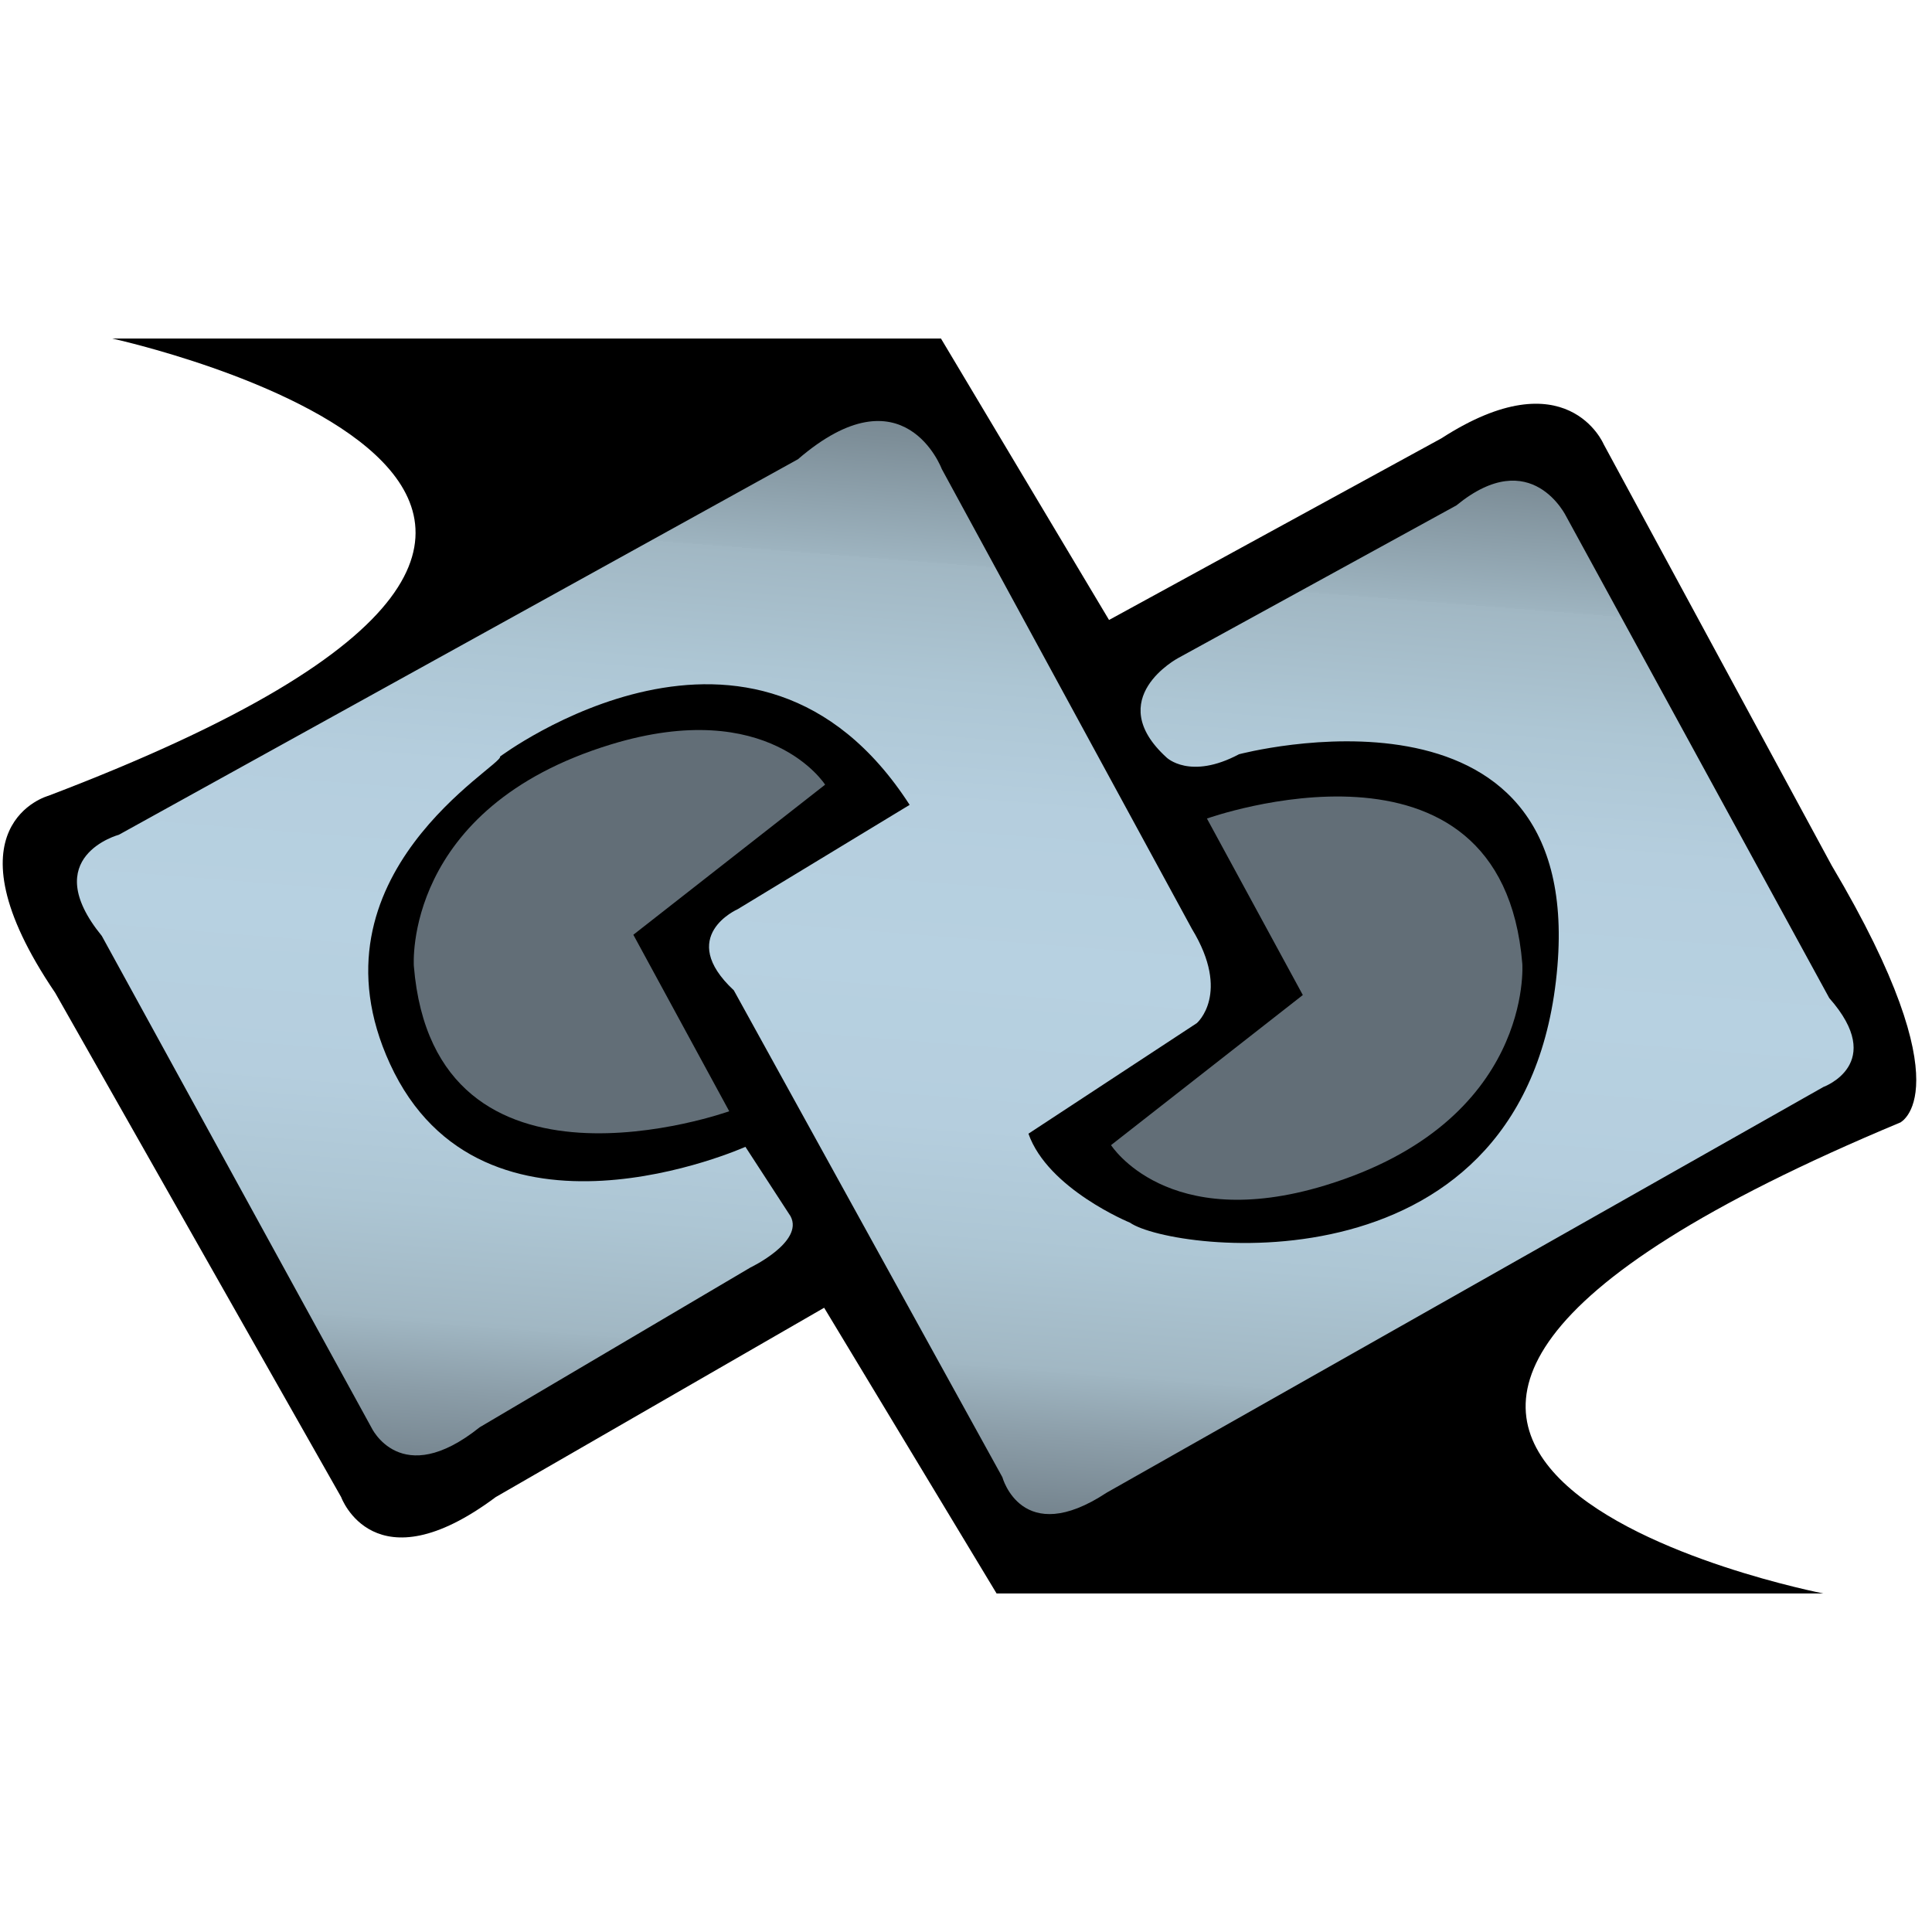
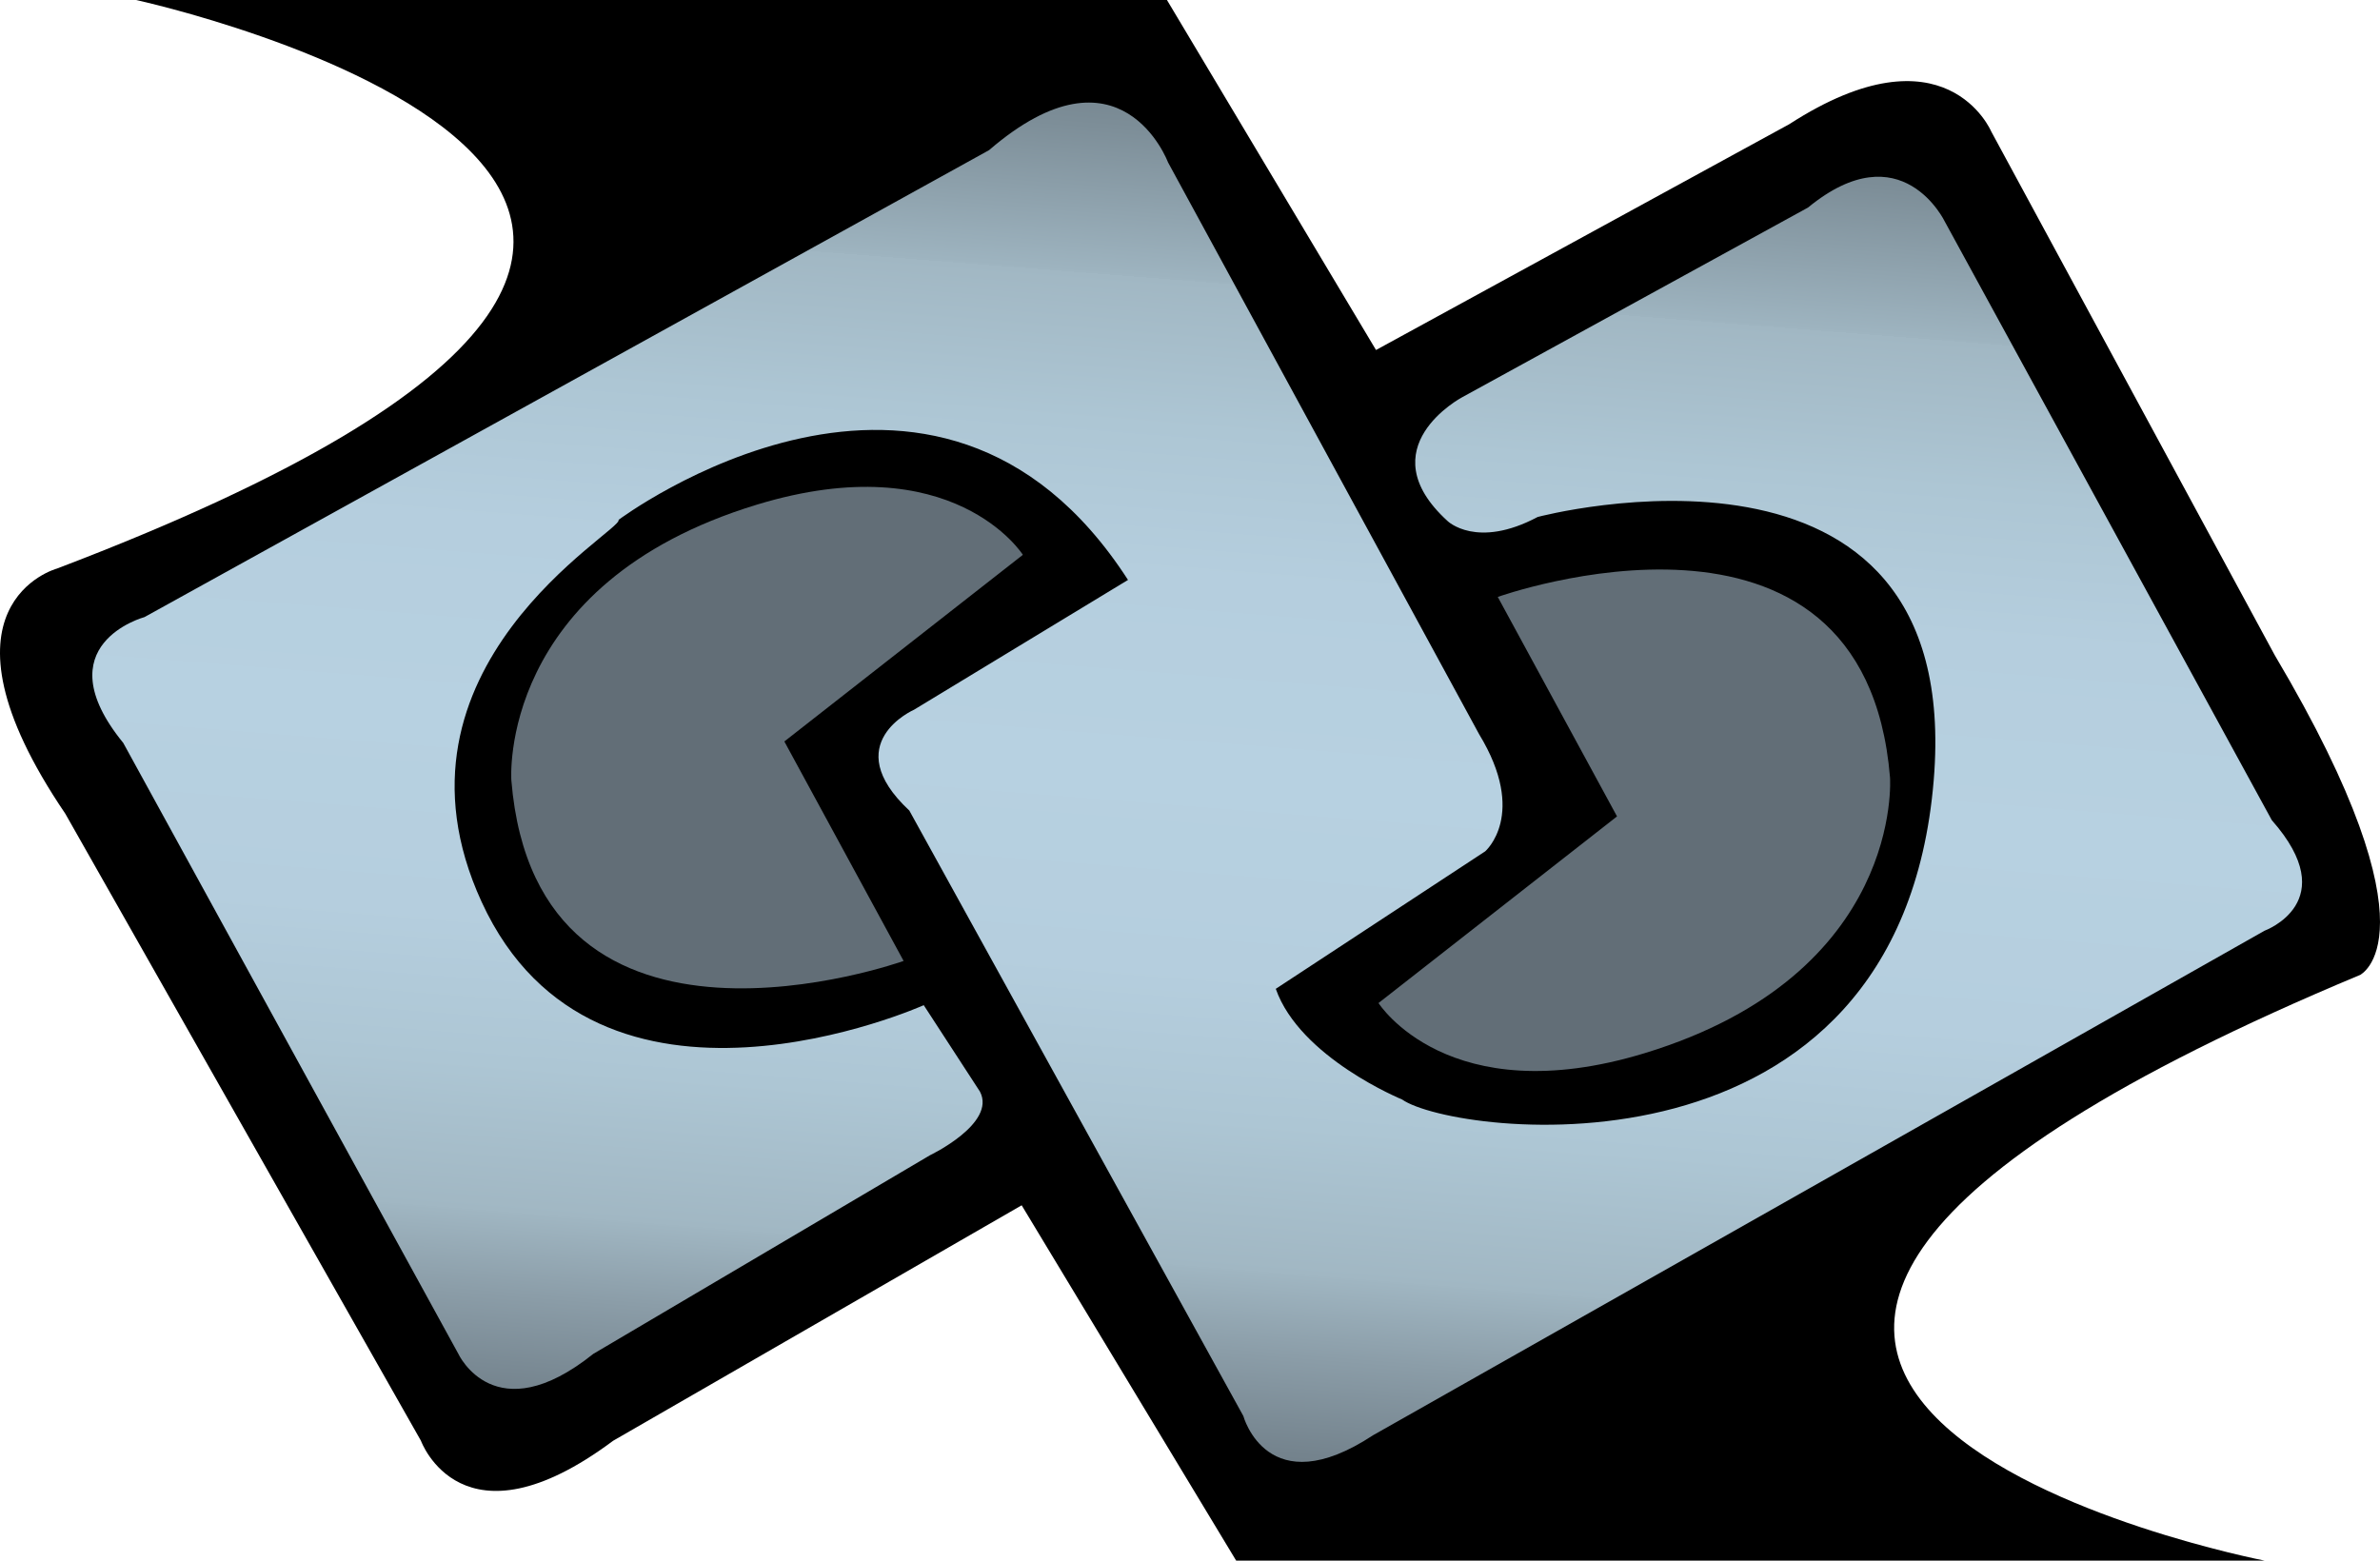
- <svg xmlns="http://www.w3.org/2000/svg" width="100%" height="100%" viewBox="0 0 1000 1000" version="1.1" xml:space="preserve" style="fill-rule:evenodd;clip-rule:evenodd;stroke-linejoin:round;stroke-miterlimit:2;">
-   <g transform="matrix(1,0,0,1,-1208,0)">
-     <g id="U" transform="matrix(1,0,0,1,-0.333333,0)">
-       <rect x="1208.33" y="0" width="1000" height="1000" style="fill:none;" />
-       <g transform="matrix(1,0,0,1,-2415.67,0)">
-         <path d="M4139.84,824.786L4567.84,824.786C4567.84,824.786 4195.65,752.894 4607.84,580.894C4606.53,581.189 4642.46,566.552 4572.04,447.894L4454.04,229.894C4454.04,229.894 4435.04,184.894 4370.04,226.894L4198.04,320.894L4111.04,175.214L3682.04,175.214C3682.04,175.214 4056.49,256.894 3649.04,411.894C3649.04,411.894 3593.58,426.894 3652.58,513.894L3800.58,774.894C3800.58,774.894 3817.58,821.894 3880.58,774.894L4050.58,676.894L4139.84,824.786Z" />
-       </g>
-       <g transform="matrix(1,0,0,1,-2415.67,0)">
-         <path d="M4009.83,593.596C4009.83,593.596 3873.62,654.695 3825.83,550.596C3780.99,452.912 3885.01,395.959 3882.83,391.596C3882.83,391.596 4014.83,292.596 4094.83,416.596L4005.83,470.596C4005.83,470.596 3973.83,484.596 4003.83,512.596L4142.83,764.596C4142.83,764.596 4152.83,801.596 4196.83,772.596L4567.83,562.596C4567.83,562.596 4600.83,550.596 4570.83,516.596L4434.83,267.596C4434.83,267.596 4416.83,229.596 4377.83,261.596L4233.83,340.596C4233.83,340.596 4194.33,361.595 4227.83,392.095C4227.83,392.095 4239.92,403.903 4265.32,390.393C4265.32,390.393 4443.16,343.114 4430.13,500C4415.87,671.696 4230.51,648.076 4208.89,632.857C4208.89,632.857 4166.4,615.482 4156.33,586.795L4243.48,529.565C4243.48,529.565 4261.28,514.256 4240.96,480.837L4111.47,242.762C4111.47,242.762 4091.91,190.388 4037.01,237.713L3685.54,432.063C3685.54,432.063 3643.26,443.421 3676.7,484.437L3816.16,738.732C3816.16,738.732 3831.3,771.545 3872.32,738.732L4012.4,656.07C4012.4,656.07 4040.16,642.819 4033.22,629.568L4009.83,593.596Z" style="fill:url(#_Linear1);" />
-       </g>
-       <g transform="matrix(1,0,0,1,-2415.67,0)">
-         <path d="M4001.45,575.182C4001.45,575.182 3848.84,629.822 3838.21,500C3838.21,500 3832.31,418.195 3940.31,385.287C4022.11,360.365 4051.08,406.147 4051.08,406.147L3951.82,483.831L4001.45,575.182Z" style="fill:rgb(98,110,119);" />
-       </g>
-       <g transform="matrix(-1,0,0,-1,5834.49,998.859)">
-         <path d="M4001.45,575.182C4001.45,575.182 3848.84,629.822 3838.21,500C3838.21,500 3832.31,418.195 3940.31,385.287C4022.11,360.365 4051.08,406.147 4051.08,406.147L3951.82,483.831L4001.45,575.182Z" style="fill:rgb(98,110,119);" />
-       </g>
-     </g>
-   </g>
+ <svg xmlns="http://www.w3.org/2000/svg" id="Layer_2" width="606.155" height="397.538" viewBox="0 0 606.155 397.538">
  <defs>
-     <linearGradient id="_Linear1" x1="0" y1="0" x2="1" y2="0" gradientUnits="userSpaceOnUse" gradientTransform="matrix(-56.1809,686,-686,-56.1809,4176.81,158.563)">
-       <stop offset="0" style="stop-color:rgb(98,110,119);stop-opacity:1" />
-       <stop offset="0.04" style="stop-color:rgb(105,119,128);stop-opacity:1" />
-       <stop offset="0.11" style="stop-color:rgb(125,142,152);stop-opacity:1" />
-       <stop offset="0.2" style="stop-color:rgb(158,180,192);stop-opacity:1" />
-       <stop offset="0.2" style="stop-color:rgb(161,183,195);stop-opacity:1" />
-       <stop offset="0.29" style="stop-color:rgb(173,198,212);stop-opacity:1" />
-       <stop offset="0.38" style="stop-color:rgb(181,206,222);stop-opacity:1" />
-       <stop offset="0.5" style="stop-color:rgb(183,209,225);stop-opacity:1" />
-       <stop offset="0.62" style="stop-color:rgb(181,206,222);stop-opacity:1" />
-       <stop offset="0.71" style="stop-color:rgb(173,198,212);stop-opacity:1" />
-       <stop offset="0.8" style="stop-color:rgb(161,183,195);stop-opacity:1" />
-       <stop offset="0.8" style="stop-color:rgb(160,182,194);stop-opacity:1" />
-       <stop offset="0.85" style="stop-color:rgb(139,157,168);stop-opacity:1" />
-       <stop offset="0.91" style="stop-color:rgb(116,131,141);stop-opacity:1" />
-       <stop offset="0.96" style="stop-color:rgb(103,116,125);stop-opacity:1" />
-       <stop offset="1" style="stop-color:rgb(98,110,119);stop-opacity:1" />
+     <style>.cls-1{fill:#626e77;}.cls-1,.cls-2,.cls-3{fill-rule:evenodd;}.cls-3{fill:url(#linear-gradient);}</style>
+     <linearGradient id="linear-gradient" x1="-.859" y1="594.732" x2=".141" y2="594.732" gradientTransform="translate(-249395.16 -20099.13) rotate(94.68187) scale(421.2375 -421.2375)" gradientUnits="userSpaceOnUse">
+       <stop offset="0" stop-color="#626e77" />
+       <stop offset=".04" stop-color="#697780" />
+       <stop offset=".11" stop-color="#7d8e98" />
+       <stop offset=".2" stop-color="#9eb4c0" />
+       <stop offset=".2" stop-color="#a1b7c3" />
+       <stop offset=".29" stop-color="#adc6d4" />
+       <stop offset=".38" stop-color="#b5cede" />
+       <stop offset=".5" stop-color="#b7d1e1" />
+       <stop offset=".62" stop-color="#b5cede" />
+       <stop offset=".71" stop-color="#adc6d4" />
+       <stop offset=".8" stop-color="#a1b7c3" />
+       <stop offset=".8" stop-color="#a0b6c2" />
+       <stop offset=".85" stop-color="#8b9da8" />
+       <stop offset=".91" stop-color="#74838d" />
+       <stop offset=".96" stop-color="#67747d" />
+       <stop offset="1" stop-color="#626e77" />
    </linearGradient>
  </defs>
+   <g id="Layer_1-2">
+     <path class="cls-2" d="M314.833,397.538h261.936s-227.78-43.998,24.48-149.262c-.802.181,21.188-8.777-21.909-81.396l-72.216-133.416s-11.628-27.54-51.408-1.836l-105.264,57.528L297.207,0H34.659s229.163,49.988-20.196,144.848c0,0-33.941,9.18,2.167,62.424l90.576,159.732s10.404,28.764,48.96,0l104.04-59.976,54.627,90.51Z" />
+     <path class="cls-3" d="M235.267,256.05s-83.36,37.393-112.608-26.316c-27.442-59.783,36.218-94.638,34.884-97.308,0,0,80.784-60.588,129.744,15.3l-54.468,33.048s-19.584,8.568-1.224,25.704l85.068,154.224s6.12,22.644,33.048,4.896l227.052-128.52s20.196-7.344,1.836-28.152l-83.232-152.388s-11.016-23.256-34.884-3.672l-88.128,48.348s-24.174,12.851-3.672,31.517c0,0,7.399,7.226,22.944-1.042,0,0,108.838-28.935,100.864,67.079-8.727,105.078-122.168,90.623-135.399,81.308,0,0-26.004-10.633-32.167-28.19l53.336-35.025s10.893-9.369-1.542-29.822l-79.248-145.702s-11.971-32.053-45.57-3.09L36.801,157.192s-25.875,6.951-5.41,32.053l85.349,155.629s9.266,20.082,34.37,0l85.729-50.589s16.989-8.11,12.742-16.219l-14.315-22.015Z" />
+     <path class="cls-1" d="M230.138,244.78s-93.397,33.44-99.903-46.011c0,0-3.611-50.065,62.485-70.204,50.062-15.252,67.791,12.766,67.791,12.766l-60.747,47.543,30.373,55.907ZM381.461,152.059s93.397-33.44,99.903,46.011c0,0,3.611,50.065-62.485,70.204-50.062,15.252-67.791-12.766-67.791-12.766l60.747-47.543-30.373-55.907Z" />
+   </g>
</svg>
